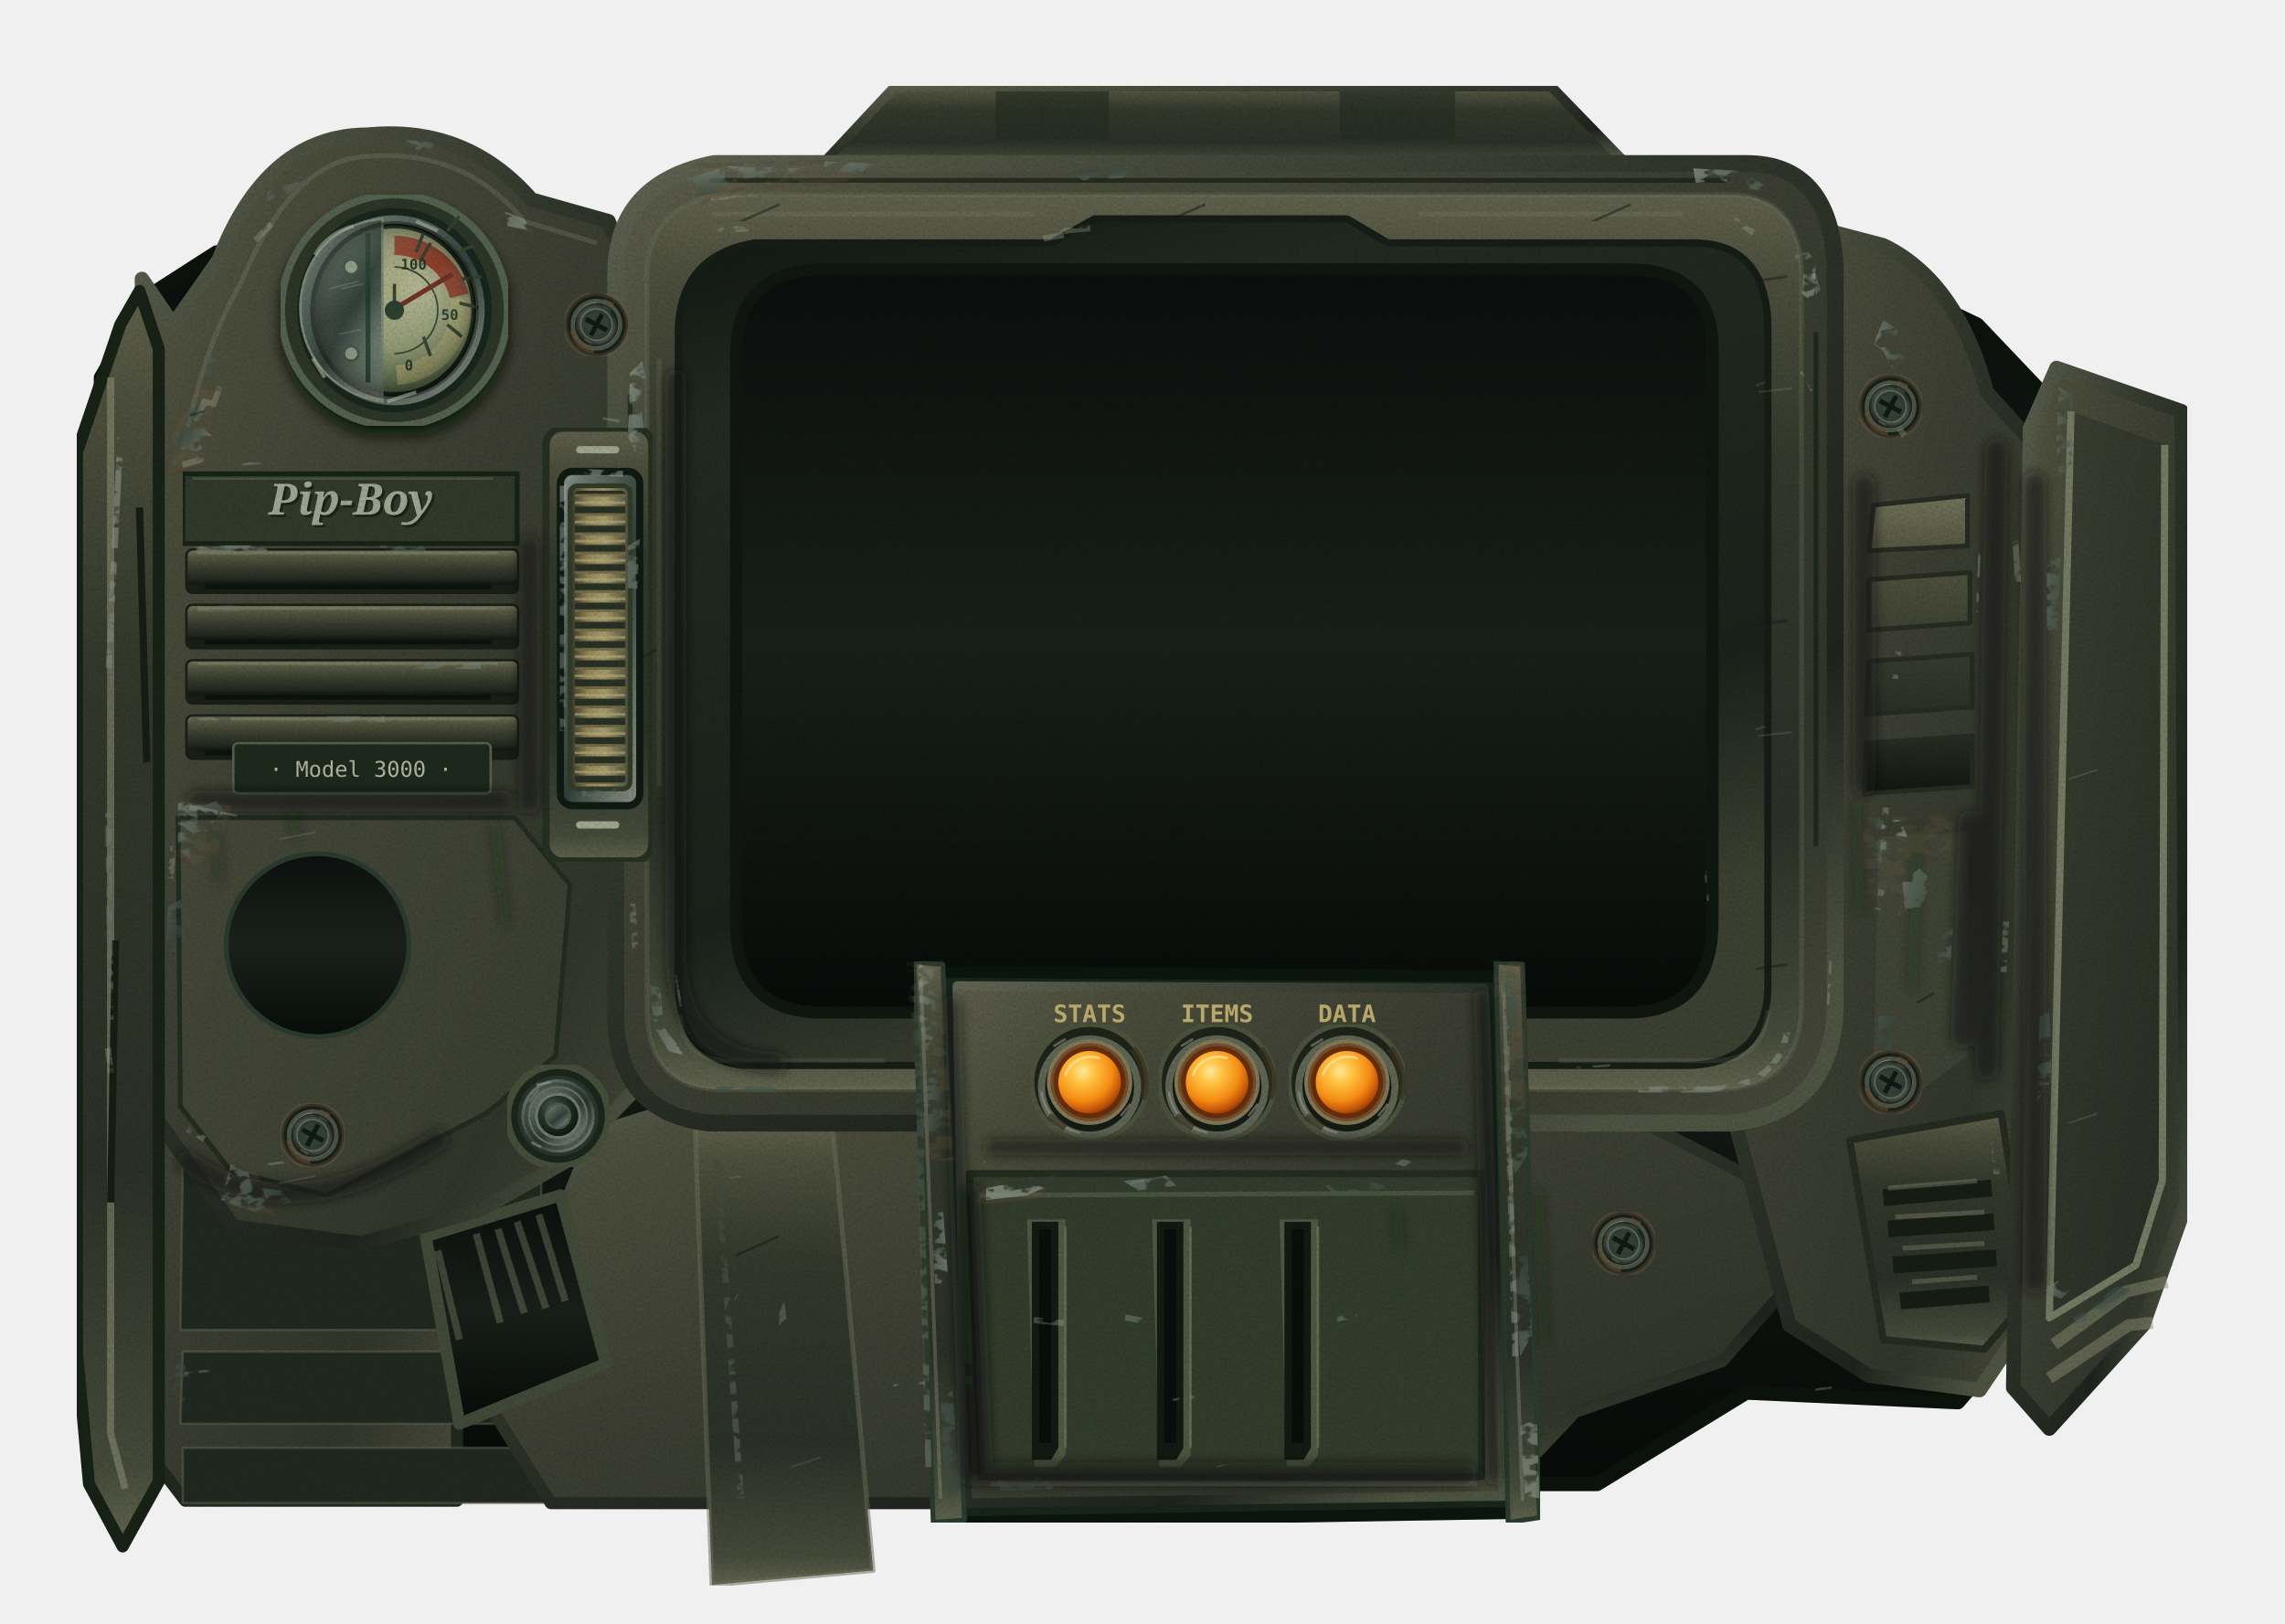
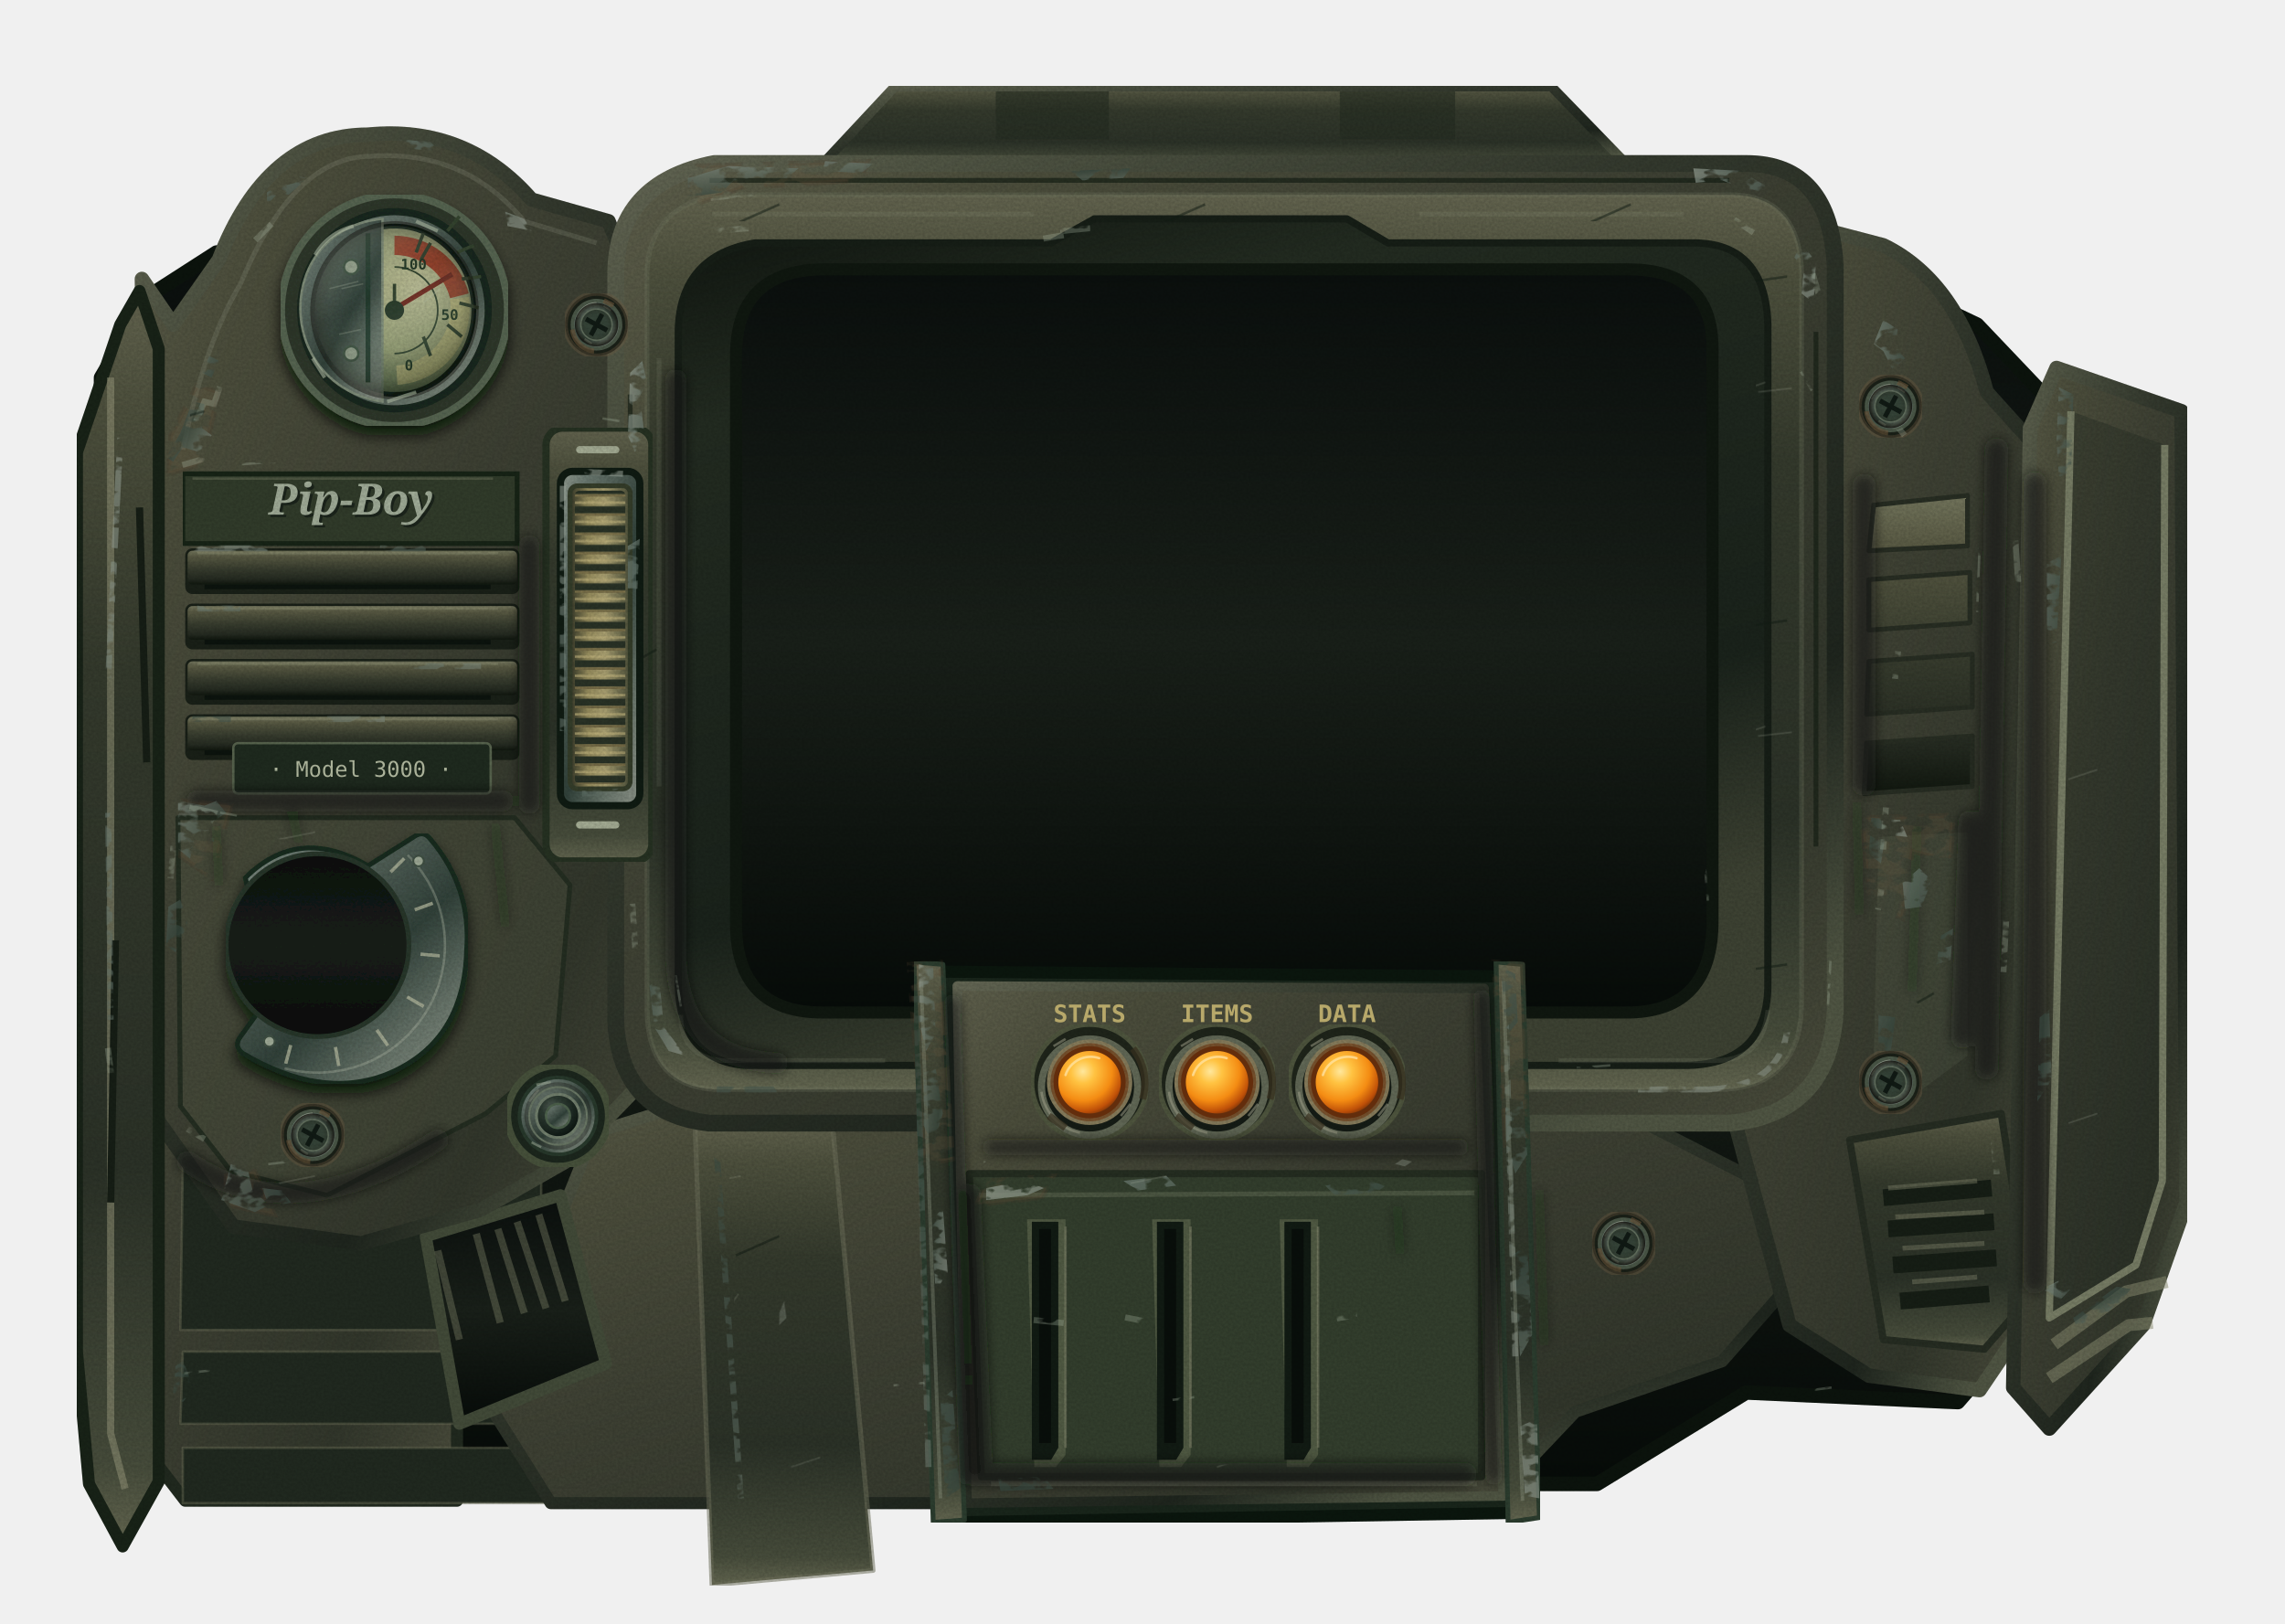
<svg xmlns="http://www.w3.org/2000/svg" width="950" height="675" viewBox="0 0 950 675" fill="none">
  <defs>
    <linearGradient id="paint" x1="0" y1="0" x2="1" y2="1">
      <stop stop-color="#62634f" />
      <stop offset=".16" stop-color="#50523f" />
      <stop offset=".43" stop-color="#414436" />
      <stop offset=".78" stop-color="#34392d" />
      <stop offset="1" stop-color="#4e503f" />
    </linearGradient>
    <linearGradient id="edge" x2=".8" y2="1">
      <stop stop-color="#686b58" />
      <stop offset=".12" stop-color="#555a48" />
      <stop offset=".42" stop-color="#353b2f" />
      <stop offset=".8" stop-color="#20271f" />
      <stop offset="1" stop-color="#535946" />
    </linearGradient>
    <linearGradient id="steel" x2=".85" y2="1">
      <stop stop-color="#99a297" />
      <stop offset=".16" stop-color="#707f76" />
      <stop offset=".36" stop-color="#55645b" />
      <stop offset=".6" stop-color="#33443c" />
      <stop offset=".85" stop-color="#6e7b70" />
      <stop offset="1" stop-color="#879085" />
    </linearGradient>
    <linearGradient id="rim" x2="0" y2="1">
      <stop stop-color="#676852" />
      <stop offset=".09" stop-color="#515440" />
      <stop offset=".3" stop-color="#363c2e" />
      <stop offset=".7" stop-color="#2d3429" />
      <stop offset=".94" stop-color="#4a503e" />
      <stop offset="1" stop-color="#686b54" />
    </linearGradient>
    <linearGradient id="recess" x2=".35" y2="1">
      <stop stop-color="#111711" />
      <stop offset=".22" stop-color="#242d22" />
      <stop offset=".76" stop-color="#1b241c" />
      <stop offset="1" stop-color="#404535" />
    </linearGradient>
    <linearGradient id="rubber" x2="0" y2="1">
      <stop stop-color="#0b100e" />
      <stop offset=".5" stop-color="#1a211a" />
      <stop offset="1" stop-color="#070c09" />
    </linearGradient>
    <linearGradient id="rib" x2="0" y2="1">
      <stop stop-color="#787a60" />
      <stop offset=".18" stop-color="#5b5c45" />
      <stop offset=".54" stop-color="#3a3f30" />
      <stop offset=".84" stop-color="#262c22" />
      <stop offset="1" stop-color="#11180f" />
    </linearGradient>
    <linearGradient id="brass" x2="1" y2="0">
      <stop stop-color="#353828" />
      <stop offset=".3" stop-color="#9b9160" />
      <stop offset=".58" stop-color="#b1a776" />
      <stop offset="1" stop-color="#4d513a" />
    </linearGradient>
    <radialGradient id="dial" cx=".36" cy=".3" r=".75">
      <stop stop-color="#536057" />
      <stop offset=".3" stop-color="#303e35" />
      <stop offset=".66" stop-color="#1e2b24" />
      <stop offset="1" stop-color="#0a1410" />
    </radialGradient>
    <radialGradient id="paper" cx=".65" cy=".35" r=".75">
      <stop stop-color="#bfc199" />
      <stop offset=".55" stop-color="#a5ac7e" />
      <stop offset="1" stop-color="#5b704f" />
    </radialGradient>
    <radialGradient id="amber" cx=".4" cy=".34" r=".7">
      <stop stop-color="#ffe79c" />
      <stop offset=".25" stop-color="#ffc342" />
      <stop offset=".62" stop-color="#f48c13" />
      <stop offset=".85" stop-color="#bf5008" />
      <stop offset="1" stop-color="#622a09" />
    </radialGradient>
    <linearGradient id="glass" x2=".5" y2="1">
      <stop stop-color="#e3f8e6" stop-opacity=".18" />
      <stop offset=".48" stop-color="#c4dfcc" stop-opacity="0" />
      <stop offset="1" stop-color="#06170c" stop-opacity=".3" />
    </linearGradient>
    <radialGradient id="soot">
      <stop offset=".45" stop-color="#231f13" stop-opacity="0" />
      <stop offset=".78" stop-color="#1f2014" stop-opacity=".25" />
      <stop offset="1" stop-color="#100f0a" stop-opacity=".85" />
    </radialGradient>
    <pattern id="wheel-ribs" width="24" height="8" patternUnits="userSpaceOnUse">
      <path d="M0 1h24" stroke="#c5b780" stroke-opacity=".65" />
      <path d="M0 4h24" stroke="#2b3427" stroke-width="3" />
      <path d="M0 6h24" stroke="#786e48" />
    </pattern>
    <pattern id="scuffs" width="177" height="143" patternUnits="userSpaceOnUse">
      <path d="m17 19 9-3m-3 4 18-2m75 45 15-3m-92 49 22-7m63 16 6-9m22-71 12-4" stroke="#b9bdaa" stroke-opacity=".17" stroke-width=".7" />
      <path d="m64 34 21-6m-64 89 14-2m94-22 18-8m-58 46 7-4" stroke="#101a13" stroke-opacity=".5" />
      <path d="m49 55 3-2 4 1-3 2zm98 62 2-5 1 7-3 3z" fill="#a4afa0" fill-opacity=".3" />
    </pattern>
    <filter id="grain" x="0" y="0" width="100%" height="100%" color-interpolation-filters="sRGB">
      <feTurbulence type="fractalNoise" baseFrequency=".9" numOctaves="2" seed="27" />
      <feColorMatrix values="0 0 0 0 0  0 0 0 0 0  0 0 0 0 0  .2 0 0 0 0" />
      <feComposite in2="SourceAlpha" operator="in" result="speckle" />
      <feBlend in="SourceGraphic" in2="speckle" mode="multiply" />
    </filter>
    <filter id="flaking" x="0" y="0" width="100%" height="100%">
      <feTurbulence type="fractalNoise" baseFrequency=".11 .18" numOctaves="3" seed="8" />
      <feColorMatrix values="0 0 0 0 1  0 0 0 0 1  0 0 0 0 1  9 0 0 0 -3.9" />
    </filter>
    <mask id="worn" maskUnits="userSpaceOnUse" x="0" y="0" width="950" height="675">
      <rect width="950" height="675" fill="white" filter="url(#flaking)" />
    </mask>
    <filter id="smudge" x="-20%" y="-20%" width="140%" height="140%">
      <feGaussianBlur stdDeviation="2.5" />
    </filter>
    <filter id="shadow" x="-15%" y="-15%" width="130%" height="140%">
      <feDropShadow dx="0" dy="4" stdDeviation="3" flood-color="#030806" flood-opacity=".8" />
    </filter>
    <g id="screw" filter="url(#grain)">
      <circle r="13" fill="#1b2118" stroke="#726047" stroke-opacity=".35" stroke-width="2" />
      <circle r="10" fill="url(#steel)" stroke="#4d5a4a" stroke-width="1.5" />
      <circle r="6.5" fill="#37463a" stroke="#778875" stroke-width=".6" />
      <path d="M-5-1h4v-4h2v4h4v2H1v4h-2V1h-4z" fill="#111b15" transform="rotate(28)" />
      <path d="M-8-3a9 9 0 0 1 8-6m3 1 3 2M-5 6l3 2" stroke="#bbc3ad" stroke-opacity=".5" />
      <path d="M-10 2a10 10 0 0 0 9 9M3-10l4 2" stroke="#69533a" stroke-width="2" stroke-opacity=".65" />
      <circle r="9" fill="url(#soot)" />
    </g>
    <g id="lamp">
      <g filter="url(#grain)">
        <circle r="24" fill="#20261b" stroke="#515840" stroke-width="2" />
        <circle cy="2" r="20" fill="#161d16" stroke="#656c59" stroke-width="3" />
        <circle r="17" fill="#7c542e" stroke="#8b805e" stroke-width="1.5" />
      </g>
      <circle r="14" fill="url(#amber)" stroke="#632d0c" stroke-width="2" />
      <path d="M-10-3a11 11 0 0 1 14-7" stroke="#ffe7ad" stroke-opacity=".7" stroke-linecap="round" />
      <path d="M-20 4a20 20 0 0 0 16 17M-15-15l5-3m23 32 4-5" stroke="#a1a18a" stroke-opacity=".5" />
      <path d="M18-14a23 23 0 0 1 4 21m-39 7 7 5" stroke="#372f1f" stroke-width="3" stroke-opacity=".7" />
    </g>
    <g id="vent">
      <rect width="139" height="19" rx="3" fill="#1a2118" />
      <rect x="1" y="1" width="137" height="14" rx="2" fill="url(#rib)" />
      <path d="M5 2h125" stroke="#9c9d80" stroke-opacity=".35" />
      <path d="M8 16h119" stroke="#0c140e" stroke-width="2" />
    </g>
    <g id="slot">
      <path d="M-8 0H8V98L4 103H-5z" fill="#545e46" />
      <path d="M-6 1H5v94l-3 5h-8z" fill="#121c14" />
      <path d="M-3 4H2v89H-3z" fill="#090f0b" />
      <path d="M8 3v92" stroke="#a0a086" stroke-opacity=".4" />
    </g>
+     <path id="selector-tick" d="M0-43V-51" />
    <g id="selector-knob" filter="url(#shadow)">
      <g filter="url(#grain)">
-         <path d="M-30-28Q-8-50 21-33l19-12q4-3 7 1 17 20 15 46-1 39-34 52-27 10-59-9q-4-3-1-7l13-18z" fill="url(#steel)" stroke="#182d20" stroke-width="2" />
-         <path d="m30-35 6 8m8 4-9 6m19 4-11 2m12 14-11-2m4 19-10-5m-1 20-7-9m-8 15-4-11m-11 14-1-12m-13 9 4-11" stroke="#c2c6aa" stroke-opacity=".7" stroke-width="1.4" />
-         <path d="M43-39q24 31 7 60T-25 43" stroke="#bec7b3" stroke-opacity=".35" stroke-width="1" />
-         <g fill="#a5b19d" stroke="#425346" stroke-width=".8">
-           <circle cx="42" cy="-35" r="2.2" />
-           <circle cx="-20" cy="40" r="2.2" />
-         </g>
-         <path d="m-12-36 23 1 19 12 9 23-7 24-19 14-23-3-19-15-6-24 9-22z" fill="url(#dial)" stroke="#687b6b" stroke-width="2" />
+         <path d="M-12-36-5-34 0-42 5-34 11-35 30-23 39 0 32 24 13 38-10 35-29 20-35-4-26-26z" fill="url(#dial)" stroke="#687b6b" stroke-width="2" />
        <circle r="27" fill="url(#dial)" stroke="#18281f" stroke-width="3" />
        <circle r="21" fill="url(#dial)" stroke="#3c5143" stroke-width="1" />
      </g>
      <path d="M-27-12q5-13 19-16m-3 7 9-2m-28 36 4 6m41 10 6-3" stroke="#9ba999" stroke-opacity=".3" stroke-width="1.2" />
      <path d="m-11-23 6-1m-20 9 3-6m-3 4 1 4m3 35 5 3m38-14 1-7" stroke="#b8c1ae" stroke-opacity=".3" stroke-width=".7" />
    </g>
  </defs>
  <g stroke-linejoin="round" filter="url(#grain)">
    <path d="M62 123 90 105h91l47 35 476 2 55-37 63 30 39 41v353l-47 54-88-4-62 38H91L42 575V157z" fill="url(#rubber)" stroke="#0c140d" stroke-width="6" />
    <path d="M81 165h109v459H77L57 598V188z" fill="url(#paint)" stroke="#222b20" stroke-width="5" />
    <path d="M76 485h149v68H75zm0 77h177v30H75zm0 40h188v23H76z" fill="#222b21" stroke="#71745c" stroke-opacity=".45" />
    <path d="M247 471 321 448l353 14 92 47-50 57-61 21-36 38H229l-27-43z" fill="url(#paint)" stroke="url(#edge)" stroke-width="5" />
    <path d="m289 469 57-3 17 187-67 6z" fill="url(#rim)" stroke="#747761" stroke-opacity=".5" stroke-width="2" />
    <path d="m303 480 28-3 17 169-39 1z" fill="url(#scuffs)" />
    <path d="m177 514 56-17 19 70-61 25z" fill="url(#rubber)" stroke="#454e3b" stroke-width="5" />
    <path d="m182 520 9 37m7-44 10 37m-1-39 11 35m-3-38 12 36m-3-39 11 36" stroke="#7d8266" stroke-opacity=".45" stroke-width="3" />
    <path d="M59 116 72 135 91 108Q111 56 153 56q41-4 68 27l32 9 24 60-12 300-30 31-35 20-50 14-53-7-32-45z" fill="url(#paint)" stroke="url(#edge)" stroke-width="6" />
    <path d="M76 187q9-44 24-69 22-53 54-53 39-3 64 27l30 9" stroke="#959984" stroke-opacity=".26" stroke-width="2" />
    <path d="M74 340h140l23 28-6 71-29 24-66 34-40-10-21-27z" fill="#505743" fill-opacity=".4" stroke="#252f22" stroke-width="2" />
    <path d="M50 135 58 121 66 145v471l-15 27-14-26-5-55V188z" fill="url(#rim)" stroke="#192418" stroke-width="5" />
    <path d="M46 157v439l6 23" stroke="#9a9b7e" stroke-opacity=".55" stroke-width="3" />
    <path d="m58 211 3 106m-13 74-2 109" stroke="#171f16" stroke-width="3" />
    <path d="m741 91 42 11q31 15 43 61l18 20v364l-21 31-46-6-33-21-25-93z" fill="url(#paint)" stroke="url(#edge)" stroke-width="6" />
    <path d="m779 210 39-4v21l-41 2zm-2 31 42-3v21l-42 3zm0 34 43-3v22l-44 3zm-1 34 44-3v21l-45 3z" fill="url(#rib)" stroke="#292f24" stroke-width="2" />
    <path d="m781 348 37-2v93l-19 14-20-12z" fill="#687059" fill-opacity=".22" />
    <path d="m769 474 63-11 12 76-19 22-42-4z" fill="url(#rim)" stroke="#272e23" stroke-width="3" />
    <path d="m783 498 45-4m-43 17 44-3m-42 18 43-3m-40 18 37-3" stroke="#171f16" stroke-width="7" />
    <path d="m785 494 37-3m-34 15 37-2m-34 15 34-2m-30 16 27-2" stroke="#8e9176" stroke-opacity=".4" stroke-width="2" />
    <path d="m855 153 52 18 2 329-18 51-39 43-15-17 7-399z" fill="url(#paint)" stroke="url(#edge)" stroke-width="6" />
    <path d="m861 171-9 377 36-22 11-35 1-306" fill="#202a20" fill-opacity=".35" stroke="#7c8269" stroke-width="3" />
    <path d="m854 559 30-22 17-4m-49 40 33-22 10-1" stroke="#97997b" stroke-opacity=".5" stroke-width="5" />
    <path d="m344 66 28-30h273l32 33" fill="url(#rim)" stroke="url(#edge)" stroke-width="4" />
    <path d="M414 38h47v20h-47zm143 0h48v20h-48z" fill="#252e22" fill-opacity=".6" />
    <path d="M297 68h429q35 0 37 43v309q-2 43-44 47H295q-37-4-39-42V114q0-38 41-46z" fill="url(#paint)" stroke="url(#edge)" stroke-width="7" />
    <path d="M299 81h420q29 0 30 32v304q0 34-32 36H298q-29-1-29-34V115q0-29 30-34z" fill="url(#rim)" stroke="#777c64" stroke-opacity=".3" stroke-width="2" />
    <path d="M314 101h123l18-10h105l17 10h127q30 0 31 34v276q-1 31-33 32H310q-27-2-28-33V137q1-31 32-36z" fill="url(#recess)" stroke="#171f17" stroke-width="3" />
    <path d="M341 112h336q35 0 35 33v238q0 37-34 38H342q-36 0-36-37V148q0-35 35-36z" fill="url(#rubber)" stroke="#101810" stroke-width="5" />
    <path d="M296 89h134m160 0h110M274 149v178m9 95q0 17 17 19h68m280 0h65q20 0 22-21" stroke="#a4aa90" stroke-opacity=".15" stroke-width="2" />
    <path d="M295 75h424M262 164v128m493-154v214" stroke="#182216" stroke-opacity=".7" stroke-width="2" />
  </g>
  <g transform="translate(164 129)" filter="url(#shadow)">
    <g filter="url(#grain)">
      <ellipse rx="47" ry="48" fill="#30392c" stroke="#596854" stroke-width="3" />
      <ellipse rx="39" ry="41" fill="url(#steel)" stroke="#1b291f" stroke-width="3" />
      <ellipse rx="33" ry="35" fill="url(#paper)" stroke="#0e2117" stroke-width="2" />
      <path d="M0-27a28 28 0 0 1 27 21" stroke="#a34730" stroke-width="8" />
      <path d="M1 27a28 28 0 0 0 26-32" stroke="#c6c286" stroke-width="8" />
      <g stroke="#354631" stroke-width="1.4">
        <path d="M0-32v8m12-29-3 8" transform="translate(0 21)" />
        <path d="m15-28-4 7m16-18-5 6m11 6-7 3m10 10-8 1m7 12-8-2m1 14-6-5m-7 13-3-8" />
        <path d="M0-18a18 18 0 0 1 0 36" stroke-width=".7" />
      </g>
      <g fill="#243a27" font-family="monospace" font-size="6" font-weight="bold" text-anchor="middle">
        <text x="8" y="-17">100</text>
        <text x="23" y="4">50</text>
        <text x="6" y="25">0</text>
      </g>
      <path d="M-1 0 24-15" stroke="#762c23" stroke-width="2" />
      <circle r="4" fill="#283a29" />
      <path d="M-5-38C-50-34-51 31-5 38z" fill="url(#steel)" stroke="#82907c" stroke-width="1" />
      <path d="M-11-32v62" stroke="#253d30" stroke-width="2" />
      <circle cx="-18" cy="-18" r="3" fill="#a4b19b" stroke="#425846" />
      <circle cx="-18" cy="18" r="3" fill="#a4b19b" stroke="#425846" />
    </g>
    <ellipse rx="35" ry="37" fill="url(#soot)" opacity=".55" />
    <path d="M-33-23q5-9 16-12m26-2 9 4m-52 53 5 8m26 10 12-4" stroke="#a6b09c" stroke-opacity=".6" stroke-width="1.5" />
    <path d="m-22-9 9-2m-14 2 12-3m-8 22 9-2m26-11 7-6" stroke="#b3bda8" stroke-opacity=".24" stroke-width=".6" />
    <ellipse rx="33" ry="35" fill="url(#glass)" />
  </g>
  <g filter="url(#grain)">
    <path d="M76 197h139v29H76z" fill="#333e2c" stroke="#182517" stroke-width="2" />
    <path d="M80 199h125" stroke="#94987b" stroke-opacity=".3" />
    <text x="147" y="215" fill="#1c251c" font-family="Georgia,serif" font-size="18" font-style="italic" font-weight="bold" text-anchor="middle">Pip-Boy</text>
    <text x="146" y="214" fill="#a6b29d" font-family="Georgia,serif" font-size="18" font-style="italic" font-weight="bold" text-anchor="middle">Pip-Boy</text>
    <use href="#vent" x="77" y="228" />
    <use href="#vent" x="77" y="251" />
    <use href="#vent" x="77" y="274" />
    <use href="#vent" x="77" y="297" />
    <rect x="97" y="309" width="107" height="21" rx="2" fill="#202c20" stroke="#5b6851" />
    <text x="150" y="323" fill="#bbc3a8" font-family="monospace" font-size="9" text-anchor="middle">· Model 3000 ·</text>
    <rect x="227" y="178" width="44" height="180" rx="7" fill="url(#rim)" stroke="#273323" stroke-width="3" />
    <rect x="233" y="196" width="33" height="139" rx="5" fill="url(#steel)" stroke="#101c13" stroke-width="3" />
    <rect x="237" y="202" width="25" height="126" rx="3" fill="url(#brass)" stroke="#363f2b" stroke-width="2" />
    <rect x="239" y="204" width="21" height="122" rx="2" fill="url(#wheel-ribs)" />
    <path d="M241 187h15m-15 156h15" stroke="#aab299" stroke-width="3" stroke-linecap="round" />
  </g>
-   <circle cx="132" cy="393" r="38" fill="url(#rubber)" stroke="#29382c" stroke-width="2" />
+   <g id="selector-scale" transform="translate(132 393)" filter="url(#shadow)">
+     <g filter="url(#grain)">
+       <path d="M-30-28Q-8-50 21-33l19-12q4-3 7 1 17 20 15 46-1 39-34 52-27 10-59-9q-4-3-1-7l13-18z" fill="url(#steel)" stroke="#182d20" stroke-width="2" />
+       <path d="M37.477-37.477A53 53 0 0 1-13.718 51.194" stroke="#bec7b3" stroke-opacity=".35" stroke-width="1" />
+       <g stroke="#c2c6aa" stroke-opacity=".7" stroke-width="1.4">
+         <use href="#selector-tick" transform="rotate(45)" />
+         <use href="#selector-tick" transform="rotate(70)" />
+         <use href="#selector-tick" transform="rotate(95)" />
+         <use href="#selector-tick" transform="rotate(120)" />
+         <use href="#selector-tick" transform="rotate(145)" />
+         <use href="#selector-tick" transform="rotate(170)" />
+         <use href="#selector-tick" transform="rotate(195)" />
+       </g>
+       <g fill="#a5b19d" stroke="#425346" stroke-width=".8">
+         <circle cx="42" cy="-35" r="2.2" />
+         <circle cx="-20" cy="40" r="2.2" />
+       </g>
+       <circle r="38" fill="url(#rubber)" stroke="#29382c" stroke-width="2" />
+     </g>
+   </g>
  <use href="#screw" x="248" y="135" />
  <use href="#screw" x="786" y="169" />
  <use href="#screw" x="786" y="450" />
  <use href="#screw" x="130" y="472" />
  <use href="#screw" x="675" y="517" />
  <g transform="translate(232 464)" filter="url(#grain)">
    <circle r="21" fill="#1d281e" stroke="#49543d" stroke-width="3" />
    <circle r="16" fill="url(#steel)" stroke="#293b2d" stroke-width="1.5" />
    <circle r="12" fill="url(#steel)" stroke="#80917c" stroke-width=".8" />
    <circle r="9" fill="url(#dial)" stroke="#7b8a77" stroke-width="1.2" />
    <circle r="5" fill="url(#steel)" stroke="#50654f" />
    <path d="m-12-6 4-5m-1-2 6-1m-8 25 4 2" stroke="#afbaa4" stroke-opacity=".5" />
    <circle r="14" fill="url(#soot)" opacity=".4" />
  </g>
  <g filter="url(#grain)" stroke-linejoin="round">
    <path d="m388 404 238 2 8 223-239 4z" fill="#1a271c" stroke="#0b170e" stroke-width="5" />
    <path d="m398 410 219 1 8 211-223 3z" fill="url(#paint)" stroke="url(#edge)" stroke-width="4" />
    <path d="M403 488h213v126H408z" fill="#35412f" stroke="#262f22" stroke-width="3" />
    <path d="m407 497 206-1M412 617h202" stroke="#8b9176" stroke-opacity=".3" stroke-width="2" />
    <use href="#slot" x="435" y="507" />
    <use href="#slot" x="487" y="507" />
    <use href="#slot" x="540" y="507" />
    <path d="m380 400 12 1 9 231-13 1z" fill="url(#rim)" stroke="#2d3f30" stroke-width="2" />
    <path d="m622 400 11 1 7 230-13 2z" fill="url(#rim)" stroke="#2d3f30" stroke-width="2" />
    <path d="m383 408 8 215m234-215 8 216" stroke="#b3baa4" stroke-opacity=".3" stroke-width="1.5" />
  </g>
  <g fill="#b7a86a" font-family="monospace" font-size="10" font-weight="bold" text-anchor="middle">
    <text x="453" y="425">STATS</text>
    <text x="506" y="425">ITEMS</text>
    <text x="560" y="425">DATA</text>
  </g>
  <use href="#lamp" x="453" y="450" />
  <use href="#lamp" x="506" y="450" />
  <use href="#lamp" x="560" y="450" />
  <g stroke="#11170f" stroke-opacity=".65" stroke-linecap="round" filter="url(#smudge)">
    <path d="M82 333h127M220 227v107M78 483q44 30 104-9M281 158v237q0 45 42 47" stroke-width="8" />
    <path d="M775 202v124m44 16-3 89M830 187l-4 257M846 201v332M403 497l5 116h201" stroke-width="9" />
    <path d="M412 477h195M396 417l6 197M616 415l5 199" stroke-width="6" />
    <path d="m90 345 1 22m115-23 4 40m-89-48 3 13m648-14 1 44m24-34-2 66m-155 85 2 62m-61-55 1 17" stroke-width="3" stroke-opacity=".4" />
  </g>
  <g mask="url(#worn)">
    <g fill="#766244" fill-opacity=".18" stroke="#493b29" stroke-opacity=".25" stroke-width="2">
      <path d="m71 181 11-21 9 3-7 30-14 4zm5 152 20 2-8 30-13-9zm18 156 12-2 8 18-20-4z" />
      <path d="m288 69 73-2-3 8-49 3-23 8zm486 271 38-1-1 19-16-4-4 28-14-9z" />
      <path d="m378 401 13-1 5 82-12 2zm243-1 12 1 2 72-9 3zm-211 91 28-2-5 9-27 3z" />
    </g>
    <g fill="url(#steel)" opacity=".65">
      <path d="m75 180 5-13 5 1-1 10 4 3-5 7-7-2-4 6-3-2zm9-25 3-7 4 2-3 7z" />
      <path d="m74 333 11 2 5-2 4 5-6 4 1 8-8-2-2 9-5-4zm-4 44 5-3 3 10-5 12-4-3z" />
      <path d="m96 484 7 2 2 9 7 6-6 3-14-5zm13 10 8 1 4 5-9 2zm-36 74 3-2 5 11-5 6-4-4z" />
      <path d="m111 80 10-7 7 1-8 7-4-1-5 5zm55-22 13 1 4 4-11-1zm44 30 8 3 3 5-10-2z" />
      <path d="m286 74 17-5 29 1-5 4-22 1-5 5-14 2zm57-7 20 1-5 4-16-1zm102 4 25-1-3 4-17 1z" />
      <path d="m704 70 19 1 11 6-2 4-16-6-11 1zm45 31 6 8-1 17-5-4 1-10-4-5z" />
      <path d="m262 155 5-5 2 9-3 6 2 16-4 7-3-7zm-1 72 5-3-1 21-4 3zm9 183 4-4 2 21 9 12-7-2-6-10z" />
      <path d="m783 133 6 4-1 7 4 5-5 5-4-8-4-3zm-5 207 12 1 3 7-9-1-2 12-5-4z" />
      <path d="m791 367 7-6 5 5-4 11-7 1zm16 22 5-3-1 13-6 2zm-26 33 7 1-2 15-5-3z" />
      <path d="m856 161 6 3-1 36-5-2-1-14zm-5 73 6-3-2 36-4 1zm-3 189 4-3 1 29-6 9z" />
      <path d="m851 535 8-4 2 5-11 11-3-4zm11 13 18-13 6 1-7 8-15 10z" />
      <path d="m382 401 6 1 1 28-4 7-3-13zm2 45 5-2 3 19-4 13-4-8zm3 62 5-6 2 27-5 8z" />
      <path d="m391 582 5-4 3 41-6 4zm233-180 6 3 1 20-5 6zm2 57 7-1 2 22-5 8-4-14z" />
      <path d="m629 522 6-5 2 38-5 9zm3 71 7-3 1 33-6-1zm-222-99 16-3 8 3-7 3-17 2z" />
      <path d="m467 491 18-2 4 4-16 2zm84 2 15-3 10 3-4 3-17 1zm-136 122 19-1 4 5-22 1z" />
    </g>
    <g fill="none" stroke="url(#steel)" stroke-width="2.5" stroke-opacity=".55">
      <path d="M78 228h37m43 0h19M82 253h18M172 277h28M80 299h16m40 0h24" />
      <path d="m239 196 20 1m-25 5v102m8 26 17-1M298 453h30m14 0h12M681 453h29q29-1 33-24" />
      <path d="m50 182-5 100m0 56 1 86m252 55 10 144m73-211 5 198m240-187 4 141" />
    </g>
  </g>
  <g stroke="#a7b5a0" stroke-opacity=".3" stroke-linecap="square" mask="url(#worn)">
    <path d="m82 174 3-7 4 1 2-6m-14 31 7-2m23-92 5-5m-32 242 9 2-3 7m-14 8-1 11m8 106 5 3m-39-36 1 8m217-68 1 16m33-297 13-1m132 1 10-1m-17 4 6-1m281-6 6 4m26 19 2 7m31 53 4 5m-2 92-1 9m-4 56-1 15m-1 19-1 6m57-151 1 15m-5 143-1 19m-4 73 1 11m-399 62 10 1m28-2 5 1m83-1 6-1" stroke-width="2.5" />
    <path d="m101 193 13-1m-22 146 6 1m14 145 8-1m-43 88 18-2m156-395 6 1m39-92 18-2m-33 325 2 12m90 59 8-1m275-32 13-1m40-81 1 12m39-219 4 7m8 238-1 18m-7 160 8-1m62-349-1 26m-450 322 12-1m104 7 8-1" stroke-width="1" />
  </g>
  <g fill="url(#scuffs)">
    <path d="M79 169h29v21H79zm-1 166h142v14H78zm21 157 127-41 12 26-105 40-29-7z" />
    <path d="M283 77h445v15H283zm-17 62h14v254h-14zm464-26h15v319h-15z" />
    <path d="M785 342h29v84h-29zm74-161 36 6-1 302-34 23zM409 481h202v17H409zm-1 128h207v11H408z" />
  </g>
</svg>
